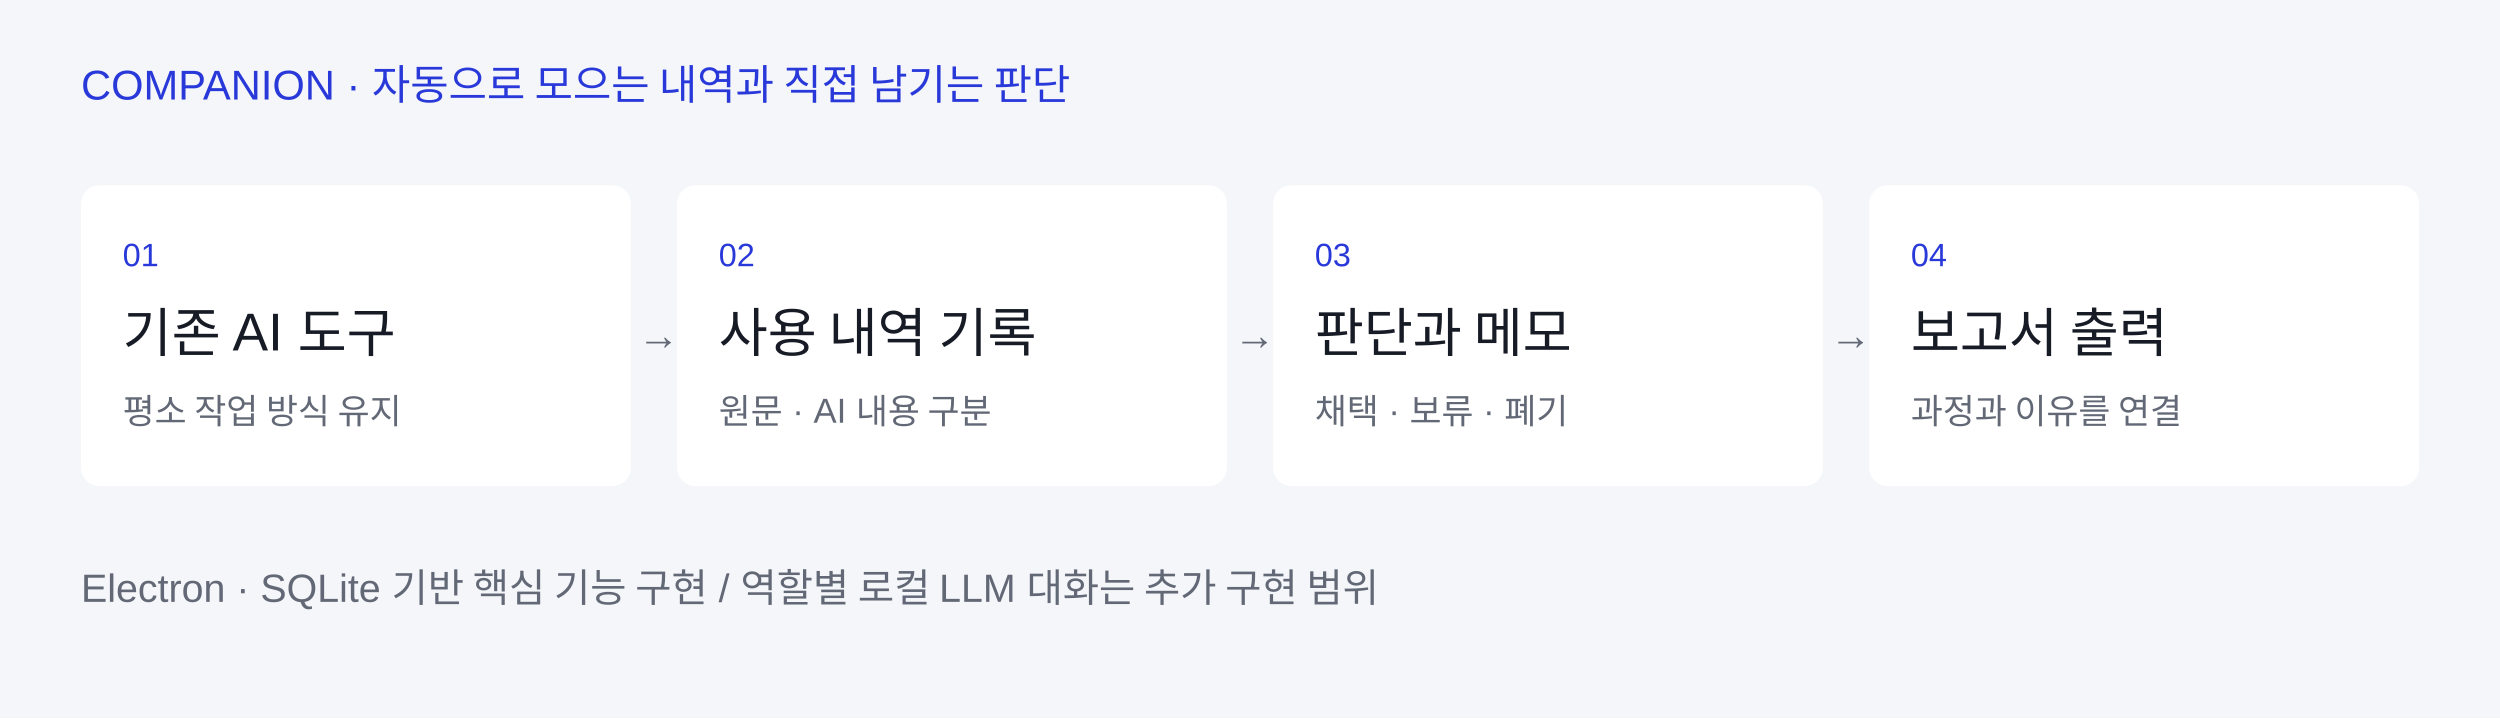
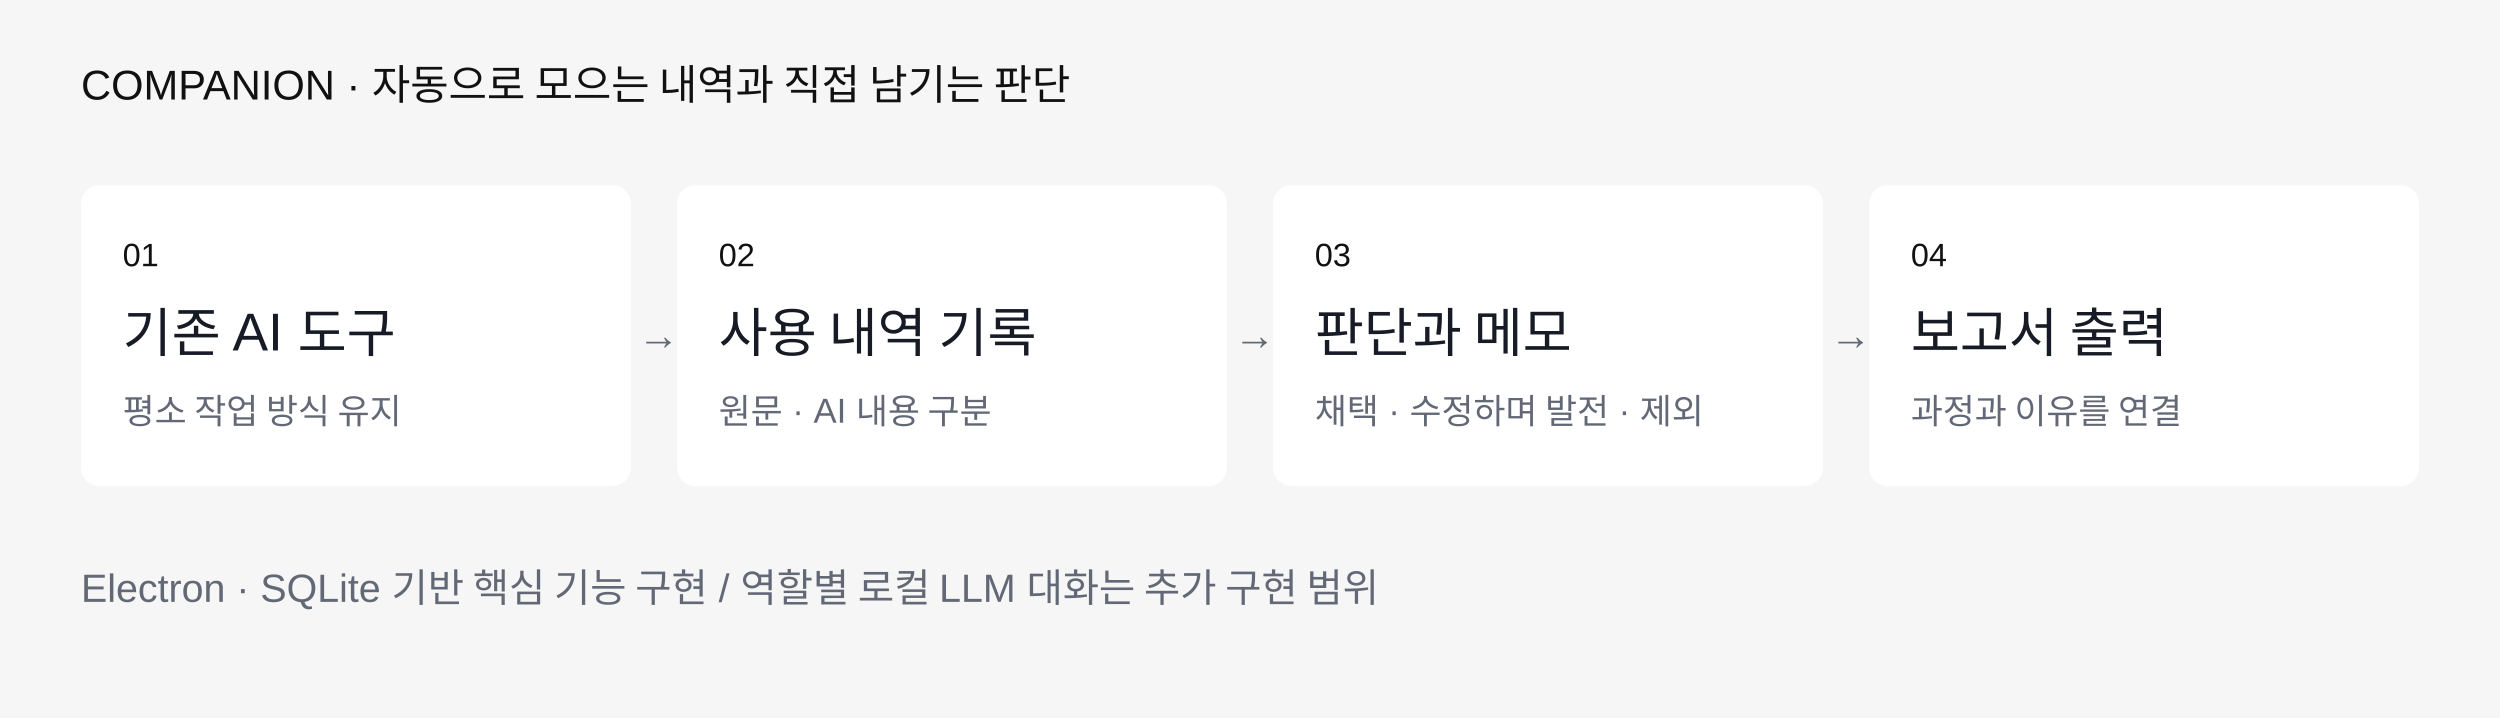
<svg xmlns="http://www.w3.org/2000/svg" width="1080" height="310" viewBox="0 0 1080 310">
-   <rect width="1080" height="310" fill="#f5f6fa" />
+   <rect width="1080" height="310" fill="#f6f6f6" />
  <g font-family="Arial, Apple SD Gothic Neo, sans-serif">
-     <text x="35" y="43" fill="#2939d9" font-size="18">COMPANION · 자동으로 모으는 내역과 직접 남기는 판단</text>
+     <text x="35" y="43" fill="#111111" font-size="18">COMPANION · 자동으로 모으는 내역과 직접 남기는 판단</text>
    <rect x="35.0" y="80" width="237.5" height="130" fill="white" rx="8" />
-     <text x="53.0" y="115" font-size="14" fill="#2939d9">01</text>
+     <text x="53.0" y="115" font-size="14" fill="#111111">01</text>
    <text x="53.0" y="152" font-size="23" fill="#171b25">기존 AI 도구</text>
    <text x="53.0" y="183" font-size="15" fill="#626875">평소 작업 방식 유지</text>
    <text x="275.5" y="151" fill="#626875" font-size="18">→</text>
    <rect x="292.5" y="80" width="237.5" height="130" fill="white" rx="8" />
-     <text x="310.5" y="115" font-size="14" fill="#2939d9">02</text>
+     <text x="310.5" y="115" font-size="14" fill="#111111">02</text>
    <text x="310.5" y="152" font-size="23" fill="#171b25">사용 내역 기록</text>
    <text x="310.5" y="183" font-size="15" fill="#626875">원문 · AI 내용 구분</text>
    <text x="533.0" y="151" fill="#626875" font-size="18">→</text>
    <rect x="550.0" y="80" width="237.5" height="130" fill="white" rx="8" />
-     <text x="568.0" y="115" font-size="14" fill="#2939d9">03</text>
+     <text x="568.0" y="115" font-size="14" fill="#111111">03</text>
    <text x="568.0" y="152" font-size="23" fill="#171b25">판단과 메모</text>
-     <text x="568.0" y="183" font-size="15" fill="#626875">채택 · 보류 · 폐기</text>
+     <text x="568.0" y="183" font-size="15" fill="#626875">채택 · 수정하며 발전 · 제외</text>
    <text x="790.5" y="151" fill="#626875" font-size="18">→</text>
    <rect x="807.5" y="80" width="237.5" height="130" fill="white" rx="8" />
-     <text x="825.5" y="115" font-size="14" fill="#2939d9">04</text>
+     <text x="825.5" y="115" font-size="14" fill="#111111">04</text>
    <text x="825.5" y="152" font-size="23" fill="#171b25">보고서 출력</text>
    <text x="825.5" y="183" font-size="15" fill="#626875">과정과 이유를 연결</text>
    <text x="35" y="260" fill="#626875" font-size="17">Electron · SQLite 기반 핵심 기능 구현 / 역할별 로컬 LLM 대화는 추가 구현 범위</text>
  </g>
</svg>
